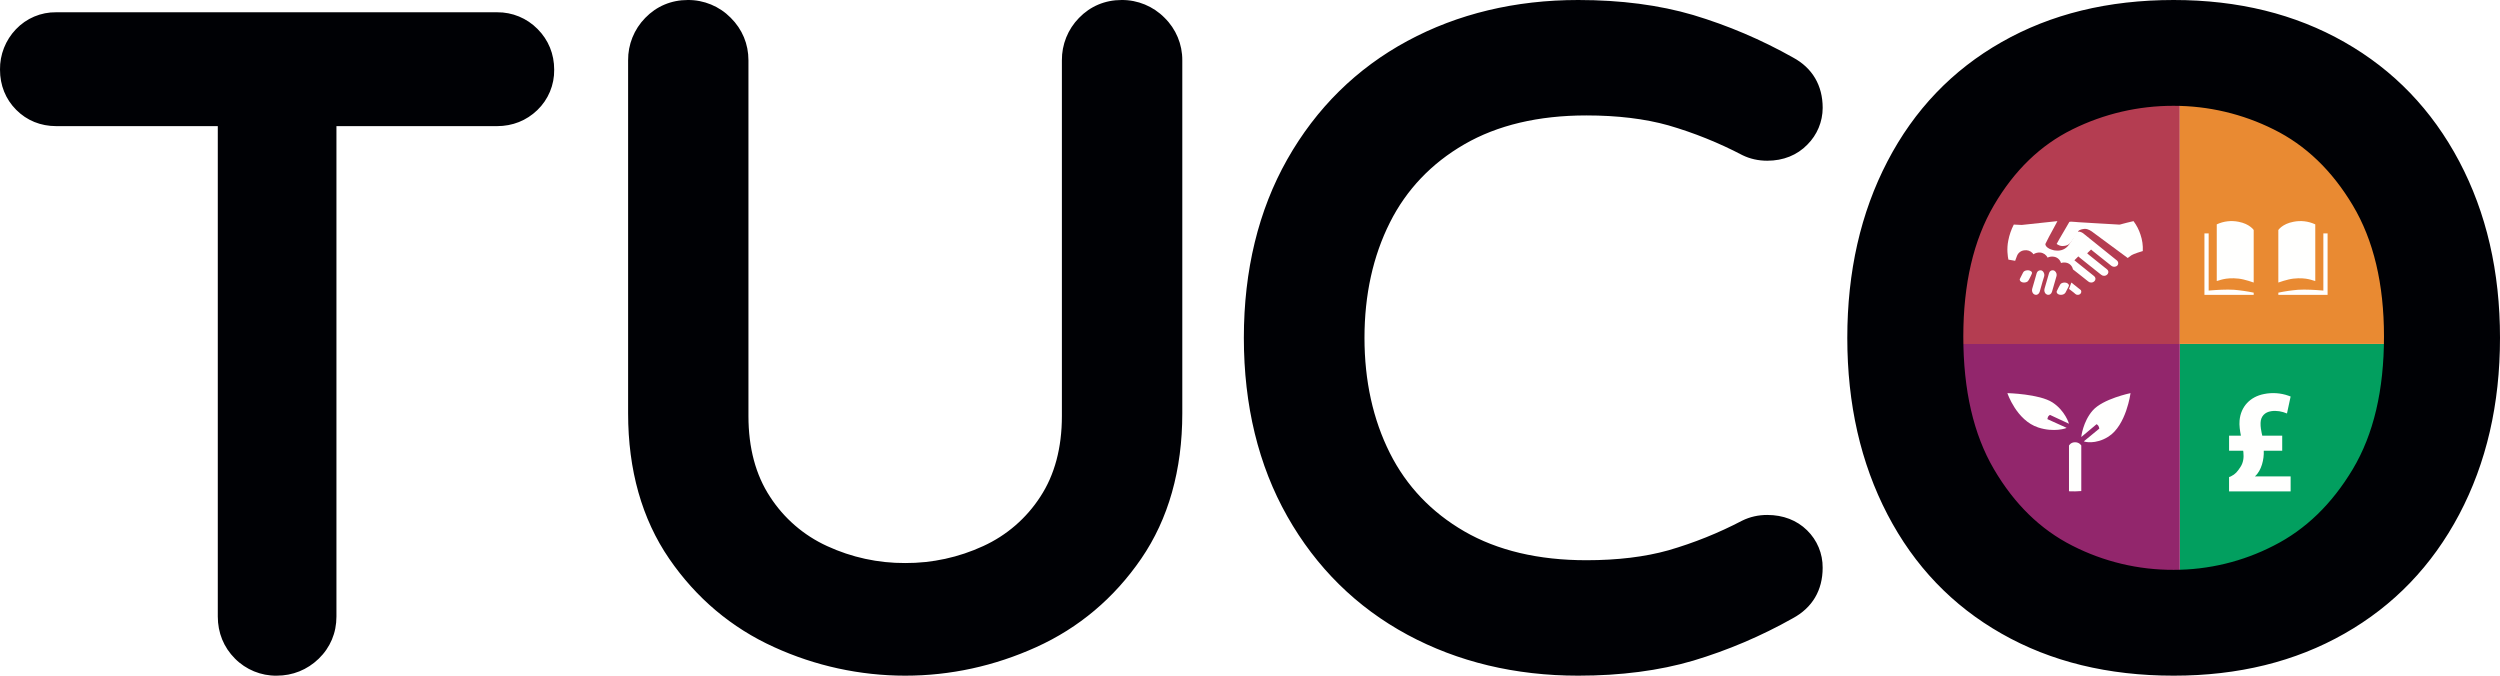
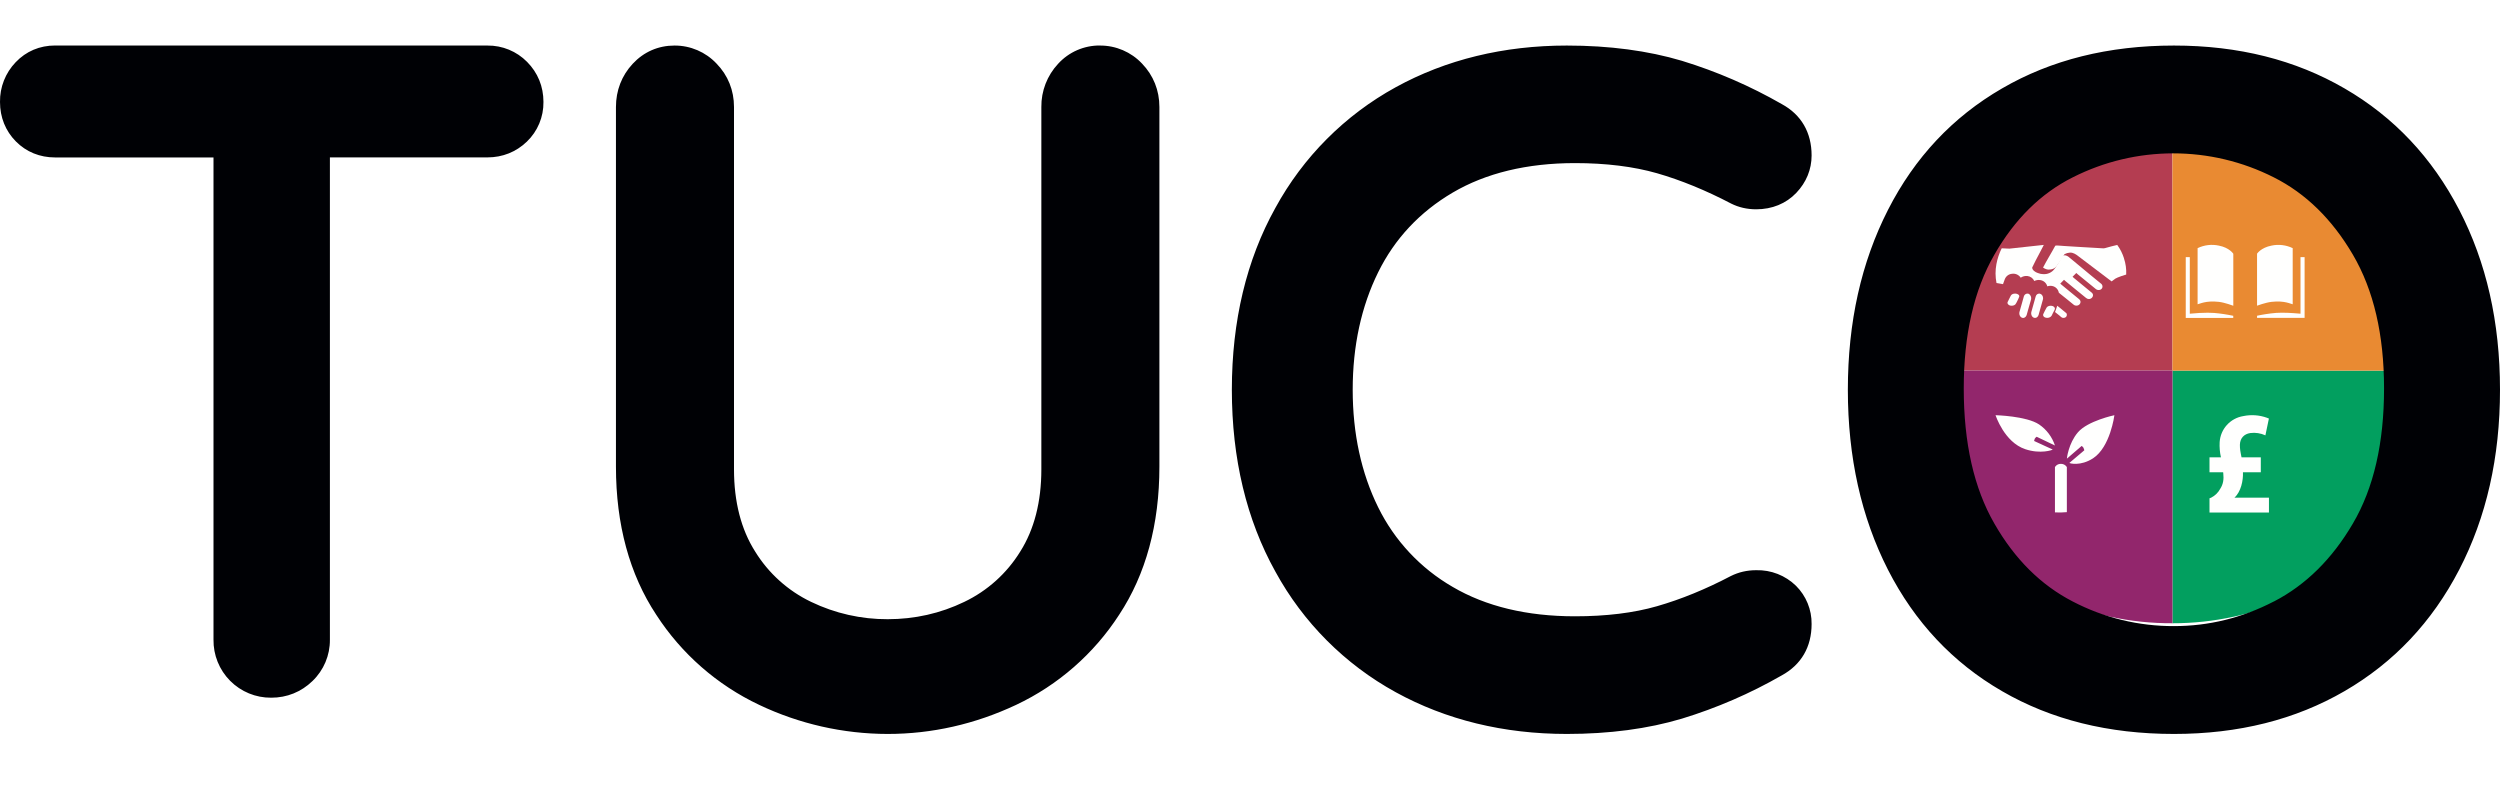
- <svg xmlns="http://www.w3.org/2000/svg" height="30" width="111">
-   <g fill="none" fill-rule="evenodd">
-     <path d="M101.988 25.532c1.657-.795 3.027-2.055 4.11-3.776 1.073-1.704 1.613-3.866 1.621-6.483H96.783v11.454h.002c1.811 0 3.546-.396 5.203-1.195" fill="#029f5f" />
-     <path d="M96.783 3.818c-1.856 0-3.61.39-5.268 1.165-1.658.778-3.016 2.024-4.077 3.745-1.06 1.72-1.59 3.883-1.59 6.48v.065h10.935z" fill="#b43d51" />
-     <path d="M106.096 8.728c-1.082-1.72-2.453-2.967-4.11-3.745a12.133 12.133 0 00-5.2-1.165h-.003v11.454h10.935l.001-.063c0-2.598-.54-4.76-1.623-6.481" fill="#e98a32" />
-     <path d="M85.847 15.273c.01 2.617.538 4.779 1.59 6.483 1.061 1.721 2.42 2.98 4.077 3.776a11.983 11.983 0 005.269 1.195V15.273z" fill="#92266c" />
-     <g fill="#fffffe">
-       <path d="M102.795 12.478h.003V9.962a1.554 1.554 0 00-.973-.114c-.49.093-.667.364-.667.364v2.333s.395-.144.667-.174c.607-.067.893.101.97.107m-3.398-2.63a1.553 1.553 0 00-.973.114v2.516h.002c.077-.006.363-.174.971-.107.272.03.667.174.667.174v-2.333s-.177-.271-.667-.364" />
-       <path d="M103.157 10.364v2.538l-.031-.003c-.004 0-.441-.041-.828-.041-.1 0-.188.003-.262.008a7.242 7.242 0 00-.878.128v.097h2.187v-2.727zm-4.233 2.494c-.387 0-.824.04-.828.04l-.031.004v-2.538h-.188v2.727h2.187v-.097a7.225 7.225 0 00-.878-.128 3.602 3.602 0 00-.262-.008m1.921 5.398c.237-.034.47.007.697.102l.162-.753-.094-.035a2.047 2.047 0 00-1.088-.075c-.616.12-1.029.556-1.085 1.172-.02.22.016.46.06.678h-.526v.667h.626s.003.008.009.064c.026.24.001.47-.142.677-.133.196-.204.292-.416.4a.643.643 0 01-.078.028v.637h2.734v-.666h-1.586c.297-.26.41-.768.393-1.14h.819v-.667h-.885s-.056-.245-.061-.31c-.012-.16-.018-.096-.015-.256.007-.292.187-.481.476-.523M92.57 10.42l-.034-.026a.416.416 0 00-.222-.111.557.557 0 00-.102.022 5.455 5.455 0 01-.341.548.19.19 0 00-.022.03h-.002a.595.595 0 01-.539.242h-.004a.561.561 0 01-.198-.037c-.208-.063-.267-.158-.283-.205l-.002-.005a.116.116 0 01-.004-.018v-.006l-.003-.02.012-.024c.09-.19.204-.4.315-.602.058-.107.115-.212.167-.311l.001-.002.033-.063.007-.014-1.585.17-.352-.017a2.68 2.68 0 00-.245.713c-.076.371-.022.709.006.843l.3.053c.026-.072.052-.145.08-.216a.39.39 0 01.325-.25.413.413 0 01.369.126.393.393 0 01.037.05.47.47 0 01.31-.076.402.402 0 01.318.224.46.46 0 01.278-.04.385.385 0 01.318.28.45.45 0 01.218-.017.375.375 0 01.312.296l.025.022c.018.016.194.155.336.265.185.146.3.236.32.254a.19.19 0 00.13.047.193.193 0 00.17-.095c.036-.066.022-.134-.038-.188l-.537-.431-.264-.212-.076-.063.174-.172.08.07c.026.024.263.211.471.377.267.211.432.341.46.366a.2.2 0 00.132.05.194.194 0 00.17-.097c.037-.064.025-.133-.032-.185l-.414-.331a31.76 31.76 0 01-.403-.324l-.072-.064.174-.167.078.067.503.401.321.256a.208.208 0 00.208.024.153.153 0 00.093-.114.164.164 0 00-.053-.146c-.212-.166-.618-.495-1.424-1.146m-.482 2.219a29.536 29.536 0 01-.12-.095c-.028.079-.056.158-.085.235a.31.31 0 01-.02.046c.037.03.131.103.219.17l.053.047c.01.01.022.017.034.025l.015.01c.064.025.139.013.182-.029a.138.138 0 00.025-.168 19.044 19.044 0 00-.303-.24" />
-       <path d="M95.038 10.418a2.033 2.033 0 00-.31-.6c-.24.054-.407.1-.502.125-.084.024-.104.03-.13.03l-.158-.01-.666-.038-.388-.023a74.827 74.827 0 01-.625-.038l-.088-.008c-.064-.006-.135-.013-.197-.013a.28.28 0 00-.095.01 4.27 4.27 0 00-.083.143l-.033.058c-.05.09-.108.187-.166.284-.097.165-.199.336-.282.493h.002c.027.021.07.047.12.066.04.016.086.027.132.027h.005c.158-.001.275-.049.358-.146v-.001a4.364 4.364 0 00.353-.52l.002-.002.009-.016h.001l.018-.013c.03-.02.108-.05.225-.062l.014-.001a.176.176 0 01.02-.001c.134 0 .261.083.345.146l.003.002.03.023a249.16 249.16 0 001.519 1.122c.043-.028.099-.07.12-.088.045-.046.182-.111.549-.22a1.945 1.945 0 00-.102-.729m-3.334 2.13a.313.313 0 00-.038-.003c-.085 0-.161.034-.19.083a3.746 3.746 0 00-.155.3c-.003.005-.002.01-.004.015a.09.09 0 00.018.075.158.158 0 00.059.049.279.279 0 00.219.003.181.181 0 00.088-.07l.005-.005.072-.139.065-.127c.008-.013.01-.027.015-.041a.215.215 0 01.004-.015c-.008-.063-.073-.115-.158-.125m-.962-.445c-.028-.057-.074-.095-.123-.101a.174.174 0 00-.19.127l-.093.326-.064.221a10.44 10.44 0 00-.033.114l-.008.027a.253.253 0 00-.008.098.218.218 0 00.03.088.17.17 0 00.147.088h.001a.143.143 0 00.064-.016.173.173 0 00.08-.082c.007-.015.014-.028.019-.045l.019-.066.045-.16c.04-.145.082-.294.13-.44a.235.235 0 00-.016-.179m.431-.099a.161.161 0 00-.038-.004c-.074 0-.135.05-.159.13-.064.217-.127.435-.189.653l-.008.03a.281.281 0 00-.01.094.23.23 0 00.03.096.207.207 0 00.028.037c.031.032.072.05.118.05h.003a.15.15 0 00.081-.024.188.188 0 00.079-.11l.033-.114.165-.573a.213.213 0 00.01-.058c.003-.096-.061-.189-.143-.207m-1.175-.002c-.086.009-.143.041-.173.099l-.1.197-.035.069-.002.003-.01.031-.003.015a.115.115 0 00.012.039c.02.04.064.072.124.084a.3.3 0 00.115 0 .22.22 0 00.105-.047l.007-.006a.264.264 0 00.042-.061l.01-.018.031-.06a1.73 1.73 0 00.097-.206c.011-.031-.002-.066-.036-.094a.258.258 0 00-.184-.045m2.135 7.634c-.197 0-.27.146-.27.146v2.031a4.005 4.005 0 00.546-.01v-2.021s-.08-.146-.276-.146m.783-1.411c-.437.497-.51 1.179-.507 1.179.004 0 .68-.57.68-.57s.058.035.083.08a.445.445 0 01.038.115l-.685.564c0 .023.515.158 1.088-.206.796-.503.983-1.932.983-1.932s-1.225.251-1.68.77m-1.16.77l-.85-.385s.004-.062.027-.106c.023-.043.085-.083.085-.083s.84.393.844.393c.004 0-.17-.58-.73-.945-.583-.38-2.004-.414-2.004-.414s.401 1.209 1.369 1.525c.697.229 1.262.036 1.259.015" />
+ <svg xmlns="http://www.w3.org/2000/svg" width="50" height="16">
+   <g fill="none">
+     <path d="M45.849 11.938c.764-.351 1.396-.907 1.895-1.666.495-.752.744-1.705.748-2.86h-5.043v5.053a5.67 5.67 0 002.4-.527" fill="#029F5F" />
+     <path d="M43.449 2.36a5.88 5.88 0 00-2.43.514c-.764.343-1.39.893-1.88 1.652-.489.759-.733 1.712-.733 2.858v.028h5.043V2.36z" fill="#B43D51" />
+     <path d="M47.743 4.526c-.499-.76-1.13-1.31-1.895-1.652a5.808 5.808 0 00-2.398-.514h-.001v5.052h5.042v-.028c0-1.146-.249-2.1-.748-2.858" fill="#E98A32" />
+     <path d="M38.406 7.412c.004 1.155.248 2.108.733 2.86.49.76 1.115 1.315 1.88 1.666a5.735 5.735 0 002.43.527V7.412h-5.043z" fill="#92266C" />
+     <g fill="#FFFFFE">
+       <path d="M45.853 6.085h.001V4.963a.66.66 0 00-.423-.051c-.213.041-.29.162-.29.162v1.04s.172-.064.29-.077c.264-.03.389.045.422.048m-1.477-1.173a.66.66 0 00-.424.051v1.122h.001c.034-.003.158-.078.423-.048.118.013.29.078.29.078v-1.04s-.077-.122-.29-.163" />
+       <path d="M46.01 5.142v1.132l-.013-.001c-.002 0-.192-.019-.36-.019-.044 0-.082.002-.114.004-.136.01-.298.038-.382.057v.043h.951V5.142h-.082zm-1.84 1.112a3.89 3.89 0 00-.36.019h-.014v-1.13h-.081v1.216h.95v-.043a3.068 3.068 0 00-.381-.057 1.527 1.527 0 00-.114-.004m.835 2.406a.554.554 0 01.303.046l.07-.336-.04-.016a.869.869 0 00-.473-.033.563.563 0 00-.472.523 1.1 1.1 0 00.026.302h-.229v.298h.273l.003.028c.012.107 0 .21-.061.302a.423.423 0 01-.181.178.275.275 0 01-.034.013v.284h1.189v-.297h-.69c.129-.116.178-.342.17-.508h.357v-.298h-.385s-.024-.11-.026-.138c-.005-.071-.008-.043-.007-.114.003-.13.082-.215.207-.234m-3.598-3.494l-.014-.012a.178.178 0 00-.096-.05.237.237 0 00-.045.011 2.447 2.447 0 01-.149.244l-.01.013v.001a.255.255 0 01-.234.108h-.002a.239.239 0 01-.086-.017c-.09-.028-.116-.07-.123-.091l-.001-.003a.053.053 0 01-.002-.008V5.36l-.001-.01.005-.01c.04-.085.089-.178.137-.268l.073-.14.014-.028.003-.006-.689.075-.153-.007a1.215 1.215 0 00-.106.318.993.993 0 00.002.376l.13.023.035-.096a.17.17 0 01.142-.111.177.177 0 01.177.078.2.2 0 01.134-.034.174.174 0 01.138.1.196.196 0 01.121-.018.17.17 0 01.139.125.191.191 0 01.094-.008c.07.012.124.066.136.133l.01.01.147.118.139.113c.02.017.041.02.056.02.031 0 .06-.015.074-.042.016-.029.01-.06-.016-.084a73.838 73.838 0 00-.234-.192l-.114-.094-.033-.028.075-.077.035.031.205.168.2.163a.085.085 0 00.057.023.084.084 0 00.074-.043.064.064 0 00-.014-.083l-.18-.148a13.878 13.878 0 01-.175-.144l-.031-.028.075-.075.034.03.22.179.139.114a.089.089 0 00.09.01.068.068 0 00.04-.05.074.074 0 00-.022-.065c-.093-.074-.27-.221-.62-.512m-.209.991l-.053-.042-.036.105a.14.14 0 01-.01.02l.096.076.023.021.015.01a.093.093 0 01.006.005c.028.012.06.006.08-.012.02-.02.024-.05.01-.075-.015-.014-.085-.07-.131-.108" />
+       <path d="M42.48 5.166a.915.915 0 00-.135-.267 3.979 3.979 0 00-.218.056.213.213 0 01-.056.012L42 4.963a64.636 64.636 0 01-.288-.017l-.17-.01a31.73 31.73 0 01-.271-.017l-.038-.003a.848.848 0 00-.086-.006.119.119 0 00-.041.004 1.982 1.982 0 00-.036.064l-.014.026-.073.127c-.042.073-.086.15-.122.22.012.009.03.02.053.029a.163.163 0 00.057.012h.002c.069 0 .12-.022.156-.065a1.953 1.953 0 00.154-.232v-.001l.004-.008.008-.005a.241.241 0 01.098-.028h.006l.01-.001c.057 0 .113.037.149.065l.001.001.013.01a108.545 108.545 0 00.66.5.576.576 0 00.053-.039c.02-.02.08-.05.239-.098a.888.888 0 00-.045-.325m-1.449.95a.133.133 0 00-.016-.001c-.037 0-.07.015-.082.037a1.685 1.685 0 00-.068.133l-.001.007a.04.04 0 00.007.033.07.07 0 00.026.022.119.119 0 00.095.001.08.08 0 00.038-.03l.003-.003.03-.062.03-.056.005-.019.002-.006c-.003-.028-.031-.052-.068-.056m-.419-.198c-.012-.026-.032-.043-.053-.046a.076.076 0 00-.082.056l-.041.147-.028.098-.014.051-.004.012a.116.116 0 00-.003.044.1.1 0 00.013.039c.014.025.038.04.064.04a.06.06 0 00.028-.008.076.076 0 00.035-.037c.003-.006.006-.012.008-.02l.008-.029.02-.072c.018-.064.036-.13.056-.196a.107.107 0 00-.007-.08m.188-.043a.068.068 0 00-.016-.002c-.033 0-.06.022-.07.057l-.082.292-.004.013a.128.128 0 00-.004.042c.002.015.006.03.013.043a.092.092 0 00.012.016.07.07 0 00.052.023h.001a.064.064 0 00.035-.011.084.084 0 00.035-.049l.014-.051.072-.255a.097.097 0 00.004-.026c.001-.043-.027-.084-.062-.092m-.511-.002c-.037.004-.062.019-.075.045l-.044.088-.015.03v.002l-.005.014c0 .002 0 .004-.002.006a.05.05 0 00.006.017.076.076 0 00.054.038.127.127 0 00.05 0 .094.094 0 00.045-.02l.003-.003a.118.118 0 00.019-.028l.004-.008.014-.027a.78.78 0 00.041-.091c.005-.014 0-.03-.015-.042a.11.11 0 00-.08-.02m.928 3.404c-.085 0-.118.065-.118.065v.906a1.698 1.698 0 00.238-.005v-.901s-.034-.065-.12-.065m.341-.63c-.19.222-.222.526-.22.526l.295-.254s.025.016.036.036c.011.02.017.051.017.051l-.298.252c0 .01.224.07.473-.092.346-.225.427-.862.427-.862s-.533.112-.73.343m-.505.343l-.37-.17s.003-.029.013-.048a.13.13 0 01.037-.037l.366.175a.82.82 0 00-.317-.421c-.254-.17-.871-.185-.871-.185s.174.54.595.68c.303.102.549.016.547.007" />
    </g>
-     <path d="M22.07.545H2.496a2.42 2.42 0 00-1.79.755A2.546 2.546 0 000 3.093c0 .695.249 1.312.72 1.784.47.473 1.084.723 1.776.723H9.67v21.774c0 .722.263 1.366.759 1.864a2.562 2.562 0 001.855.762c.711 0 1.355-.26 1.864-.75.517-.5.79-1.149.79-1.876V5.6h7.133c.685 0 1.302-.245 1.785-.71a2.438 2.438 0 00.75-1.797c0-.695-.254-1.319-.739-1.806A2.485 2.485 0 0022.07.545M49.8 0c-.735 0-1.39.276-1.894.797a2.656 2.656 0 00-.758 1.882v15.793c0 1.41-.322 2.615-.956 3.58a5.963 5.963 0 01-2.537 2.194 8.167 8.167 0 01-3.466.753 8.173 8.173 0 01-3.465-.753 5.967 5.967 0 01-2.537-2.194c-.634-.964-.956-2.168-.956-3.58V2.679c0-.724-.272-1.38-.79-1.893A2.645 2.645 0 0030.54 0c-.735 0-1.39.276-1.894.797a2.656 2.656 0 00-.758 1.882v15.674c0 2.518.614 4.69 1.824 6.454 1.201 1.75 2.77 3.07 4.66 3.926A14.033 14.033 0 0040.19 30c2.002 0 3.96-.426 5.819-1.267 1.891-.855 3.46-2.177 4.66-3.926 1.21-1.764 1.825-3.936 1.825-6.454V2.68a2.62 2.62 0 00-.79-1.893A2.646 2.646 0 0049.8 0m28.667 22.864c-.398 0-.77.083-1.117.254a17.615 17.615 0 01-3.275 1.316c-1.037.292-2.262.44-3.64.44-2.127 0-3.95-.431-5.421-1.283-1.457-.843-2.568-2.01-3.301-3.469-.75-1.49-1.13-3.213-1.13-5.122 0-1.91.38-3.633 1.13-5.123.732-1.458 1.843-2.625 3.301-3.468 1.471-.852 3.295-1.284 5.42-1.284 1.38 0 2.604.149 3.64.44a17.77 17.77 0 013.288 1.323c.333.164.704.248 1.105.248.711 0 1.327-.247 1.78-.715a2.307 2.307 0 00.68-1.631c0-1-.46-1.775-1.316-2.236A21.8 21.8 0 0075.176.666C73.676.224 71.96 0 70.074 0c-2.798 0-5.35.612-7.586 1.819-2.252 1.215-4.047 2.984-5.334 5.258-1.279 2.26-1.927 4.925-1.927 7.923 0 2.999.648 5.664 1.927 7.923 1.286 2.273 3.08 4.042 5.334 5.258C64.724 29.388 67.276 30 70.074 30c1.886 0 3.603-.224 5.103-.666a21.719 21.719 0 004.422-1.882c.868-.468 1.327-1.243 1.327-2.242a2.29 2.29 0 00-.692-1.665c-.453-.446-1.064-.681-1.767-.681m22.486 1.363c1.415-.716 2.585-1.849 3.51-3.396.924-1.545 1.386-3.508 1.386-5.888 0-2.337-.462-4.281-1.387-5.829-.924-1.547-2.094-2.668-3.51-3.368a9.929 9.929 0 00-4.441-1.048 10.05 10.05 0 00-4.5 1.048c-1.416.7-2.575 1.82-3.481 3.368-.906 1.548-1.359 3.492-1.359 5.83 0 2.379.453 4.342 1.359 5.887.906 1.547 2.065 2.68 3.48 3.396a9.803 9.803 0 004.5 1.074 9.685 9.685 0 004.443-1.074zm3.141-22.357c2.188 1.244 3.886 3.01 5.094 5.292 1.207 2.284 1.812 4.894 1.812 7.84 0 2.941-.605 5.555-1.812 7.84-1.208 2.282-2.906 4.047-5.094 5.291C101.906 29.38 99.377 30 96.511 30c-2.907 0-5.454-.62-7.642-1.867-2.19-1.244-3.877-3.01-5.065-5.291-1.189-2.285-1.784-4.899-1.784-7.84 0-2.946.595-5.556 1.784-7.84 1.188-2.282 2.876-4.048 5.065-5.292C91.057.623 93.604 0 96.511 0c2.866 0 5.395.623 7.583 1.87z" fill="#000105" />
+     <path d="M9.75.91H1.103c-.309 0-.582.116-.79.335A1.125 1.125 0 000 2.039c0 .307.11.58.318.79.208.21.48.32.785.32H4.27v9.642a1.145 1.145 0 001.155 1.163c.314 0 .599-.115.823-.332a1.13 1.13 0 00.35-.83V3.148h3.15c.303 0 .575-.109.789-.315a1.08 1.08 0 00.332-.795c0-.308-.113-.584-.327-.8A1.096 1.096 0 009.75.911M22 .91a1.12 1.12 0 00-.838.366 1.246 1.246 0 00-.335.864v7.248c0 .648-.142 1.2-.422 1.643a2.666 2.666 0 01-1.12 1.007c-.476.23-.991.346-1.531.346a3.5 3.5 0 01-1.531-.346 2.668 2.668 0 01-1.12-1.007c-.281-.442-.423-.995-.423-1.643V2.14c0-.332-.12-.633-.35-.869a1.147 1.147 0 00-.84-.36c-.324 0-.614.126-.836.365-.22.236-.335.534-.335.864v7.194c0 1.155.271 2.152.806 2.961a4.991 4.991 0 002.058 1.802 6.004 6.004 0 002.57.582c.885 0 1.75-.196 2.57-.582a4.99 4.99 0 002.06-1.802c.534-.81.805-1.806.805-2.961V2.14c0-.332-.12-.633-.348-.869a1.147 1.147 0 00-.84-.36m13.123 10.493c-.18 0-.348.038-.505.116-.502.264-1 .467-1.477.604-.468.135-1.02.202-1.642.202-.96 0-1.782-.198-2.446-.588a3.751 3.751 0 01-1.49-1.593c-.337-.683-.509-1.474-.509-2.35 0-.876.172-1.667.51-2.351.33-.67.832-1.205 1.49-1.592.663-.39 1.486-.59 2.445-.59.622 0 1.174.069 1.642.203.476.137.973.34 1.483.607.15.075.318.114.499.114.32 0 .598-.114.803-.329.2-.21.306-.468.306-.748 0-.459-.207-.815-.594-1.026a9.746 9.746 0 00-2-.867c-.677-.202-1.451-.305-2.302-.305-1.262 0-2.414.28-3.422.834a6.065 6.065 0 00-2.407 2.414c-.577 1.037-.87 2.26-.87 3.636 0 1.376.293 2.6.87 3.636a6.067 6.067 0 002.407 2.413c1.008.554 2.16.835 3.422.835.85 0 1.625-.103 2.302-.306a9.71 9.71 0 001.995-.864c.392-.214.599-.57.599-1.029a1.06 1.06 0 00-.312-.764 1.098 1.098 0 00-.797-.312m10.355.626c.637-.33 1.164-.849 1.58-1.56.416-.708.623-1.61.623-2.701 0-1.073-.207-1.965-.623-2.675-.416-.71-.943-1.225-1.58-1.546a4.452 4.452 0 00-4.025 0c-.637.32-1.159.835-1.566 1.546-.408.71-.612 1.602-.612 2.675 0 1.092.204 1.993.612 2.702.407.71.93 1.23 1.566 1.558a4.34 4.34 0 002.026.493c.696 0 1.362-.163 1.999-.493zm1.414-10.261c.984.57 1.749 1.381 2.292 2.428.544 1.049.816 2.247.816 3.599 0 1.35-.272 2.549-.816 3.598-.543 1.047-1.308 1.857-2.292 2.428-.985.572-2.123.857-3.413.857-1.308 0-2.455-.285-3.44-.857-.985-.57-1.745-1.381-2.28-2.428-.534-1.049-.802-2.249-.802-3.598 0-1.352.268-2.55.803-3.599.534-1.047 1.294-1.857 2.28-2.428.984-.572 2.13-.858 3.439-.858 1.29 0 2.428.286 3.413.858z" fill="#000105" />
  </g>
</svg>
